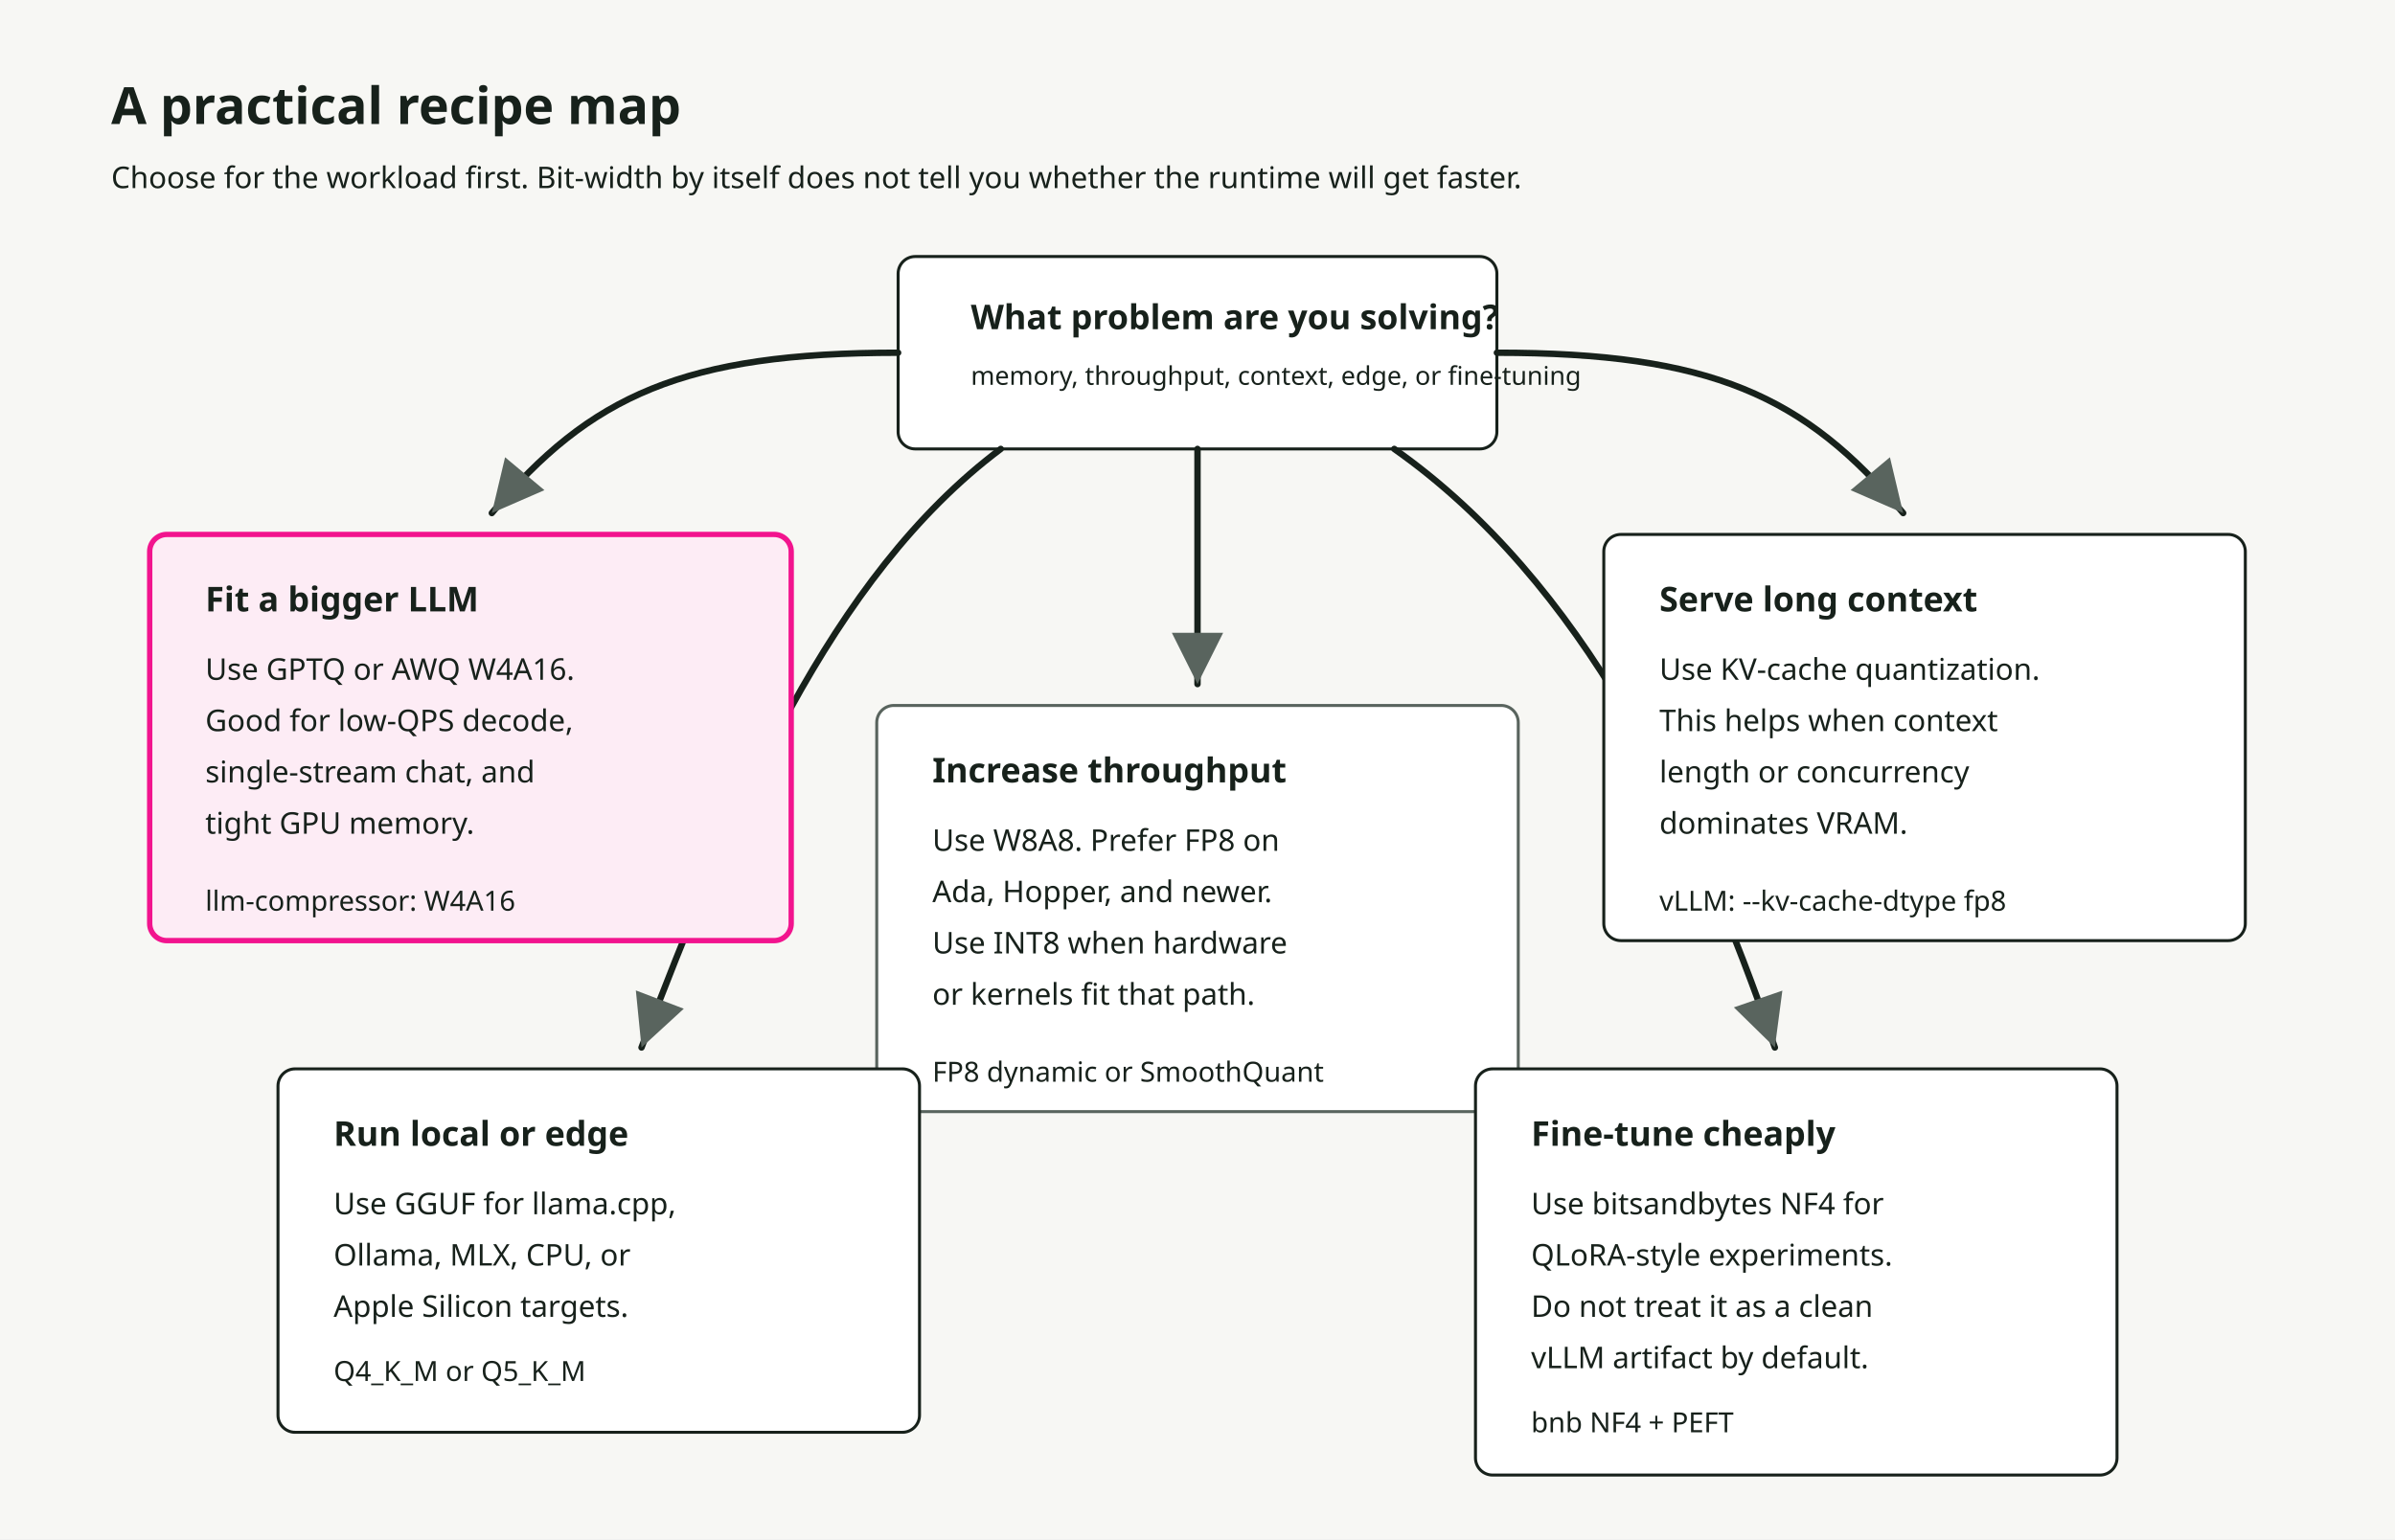
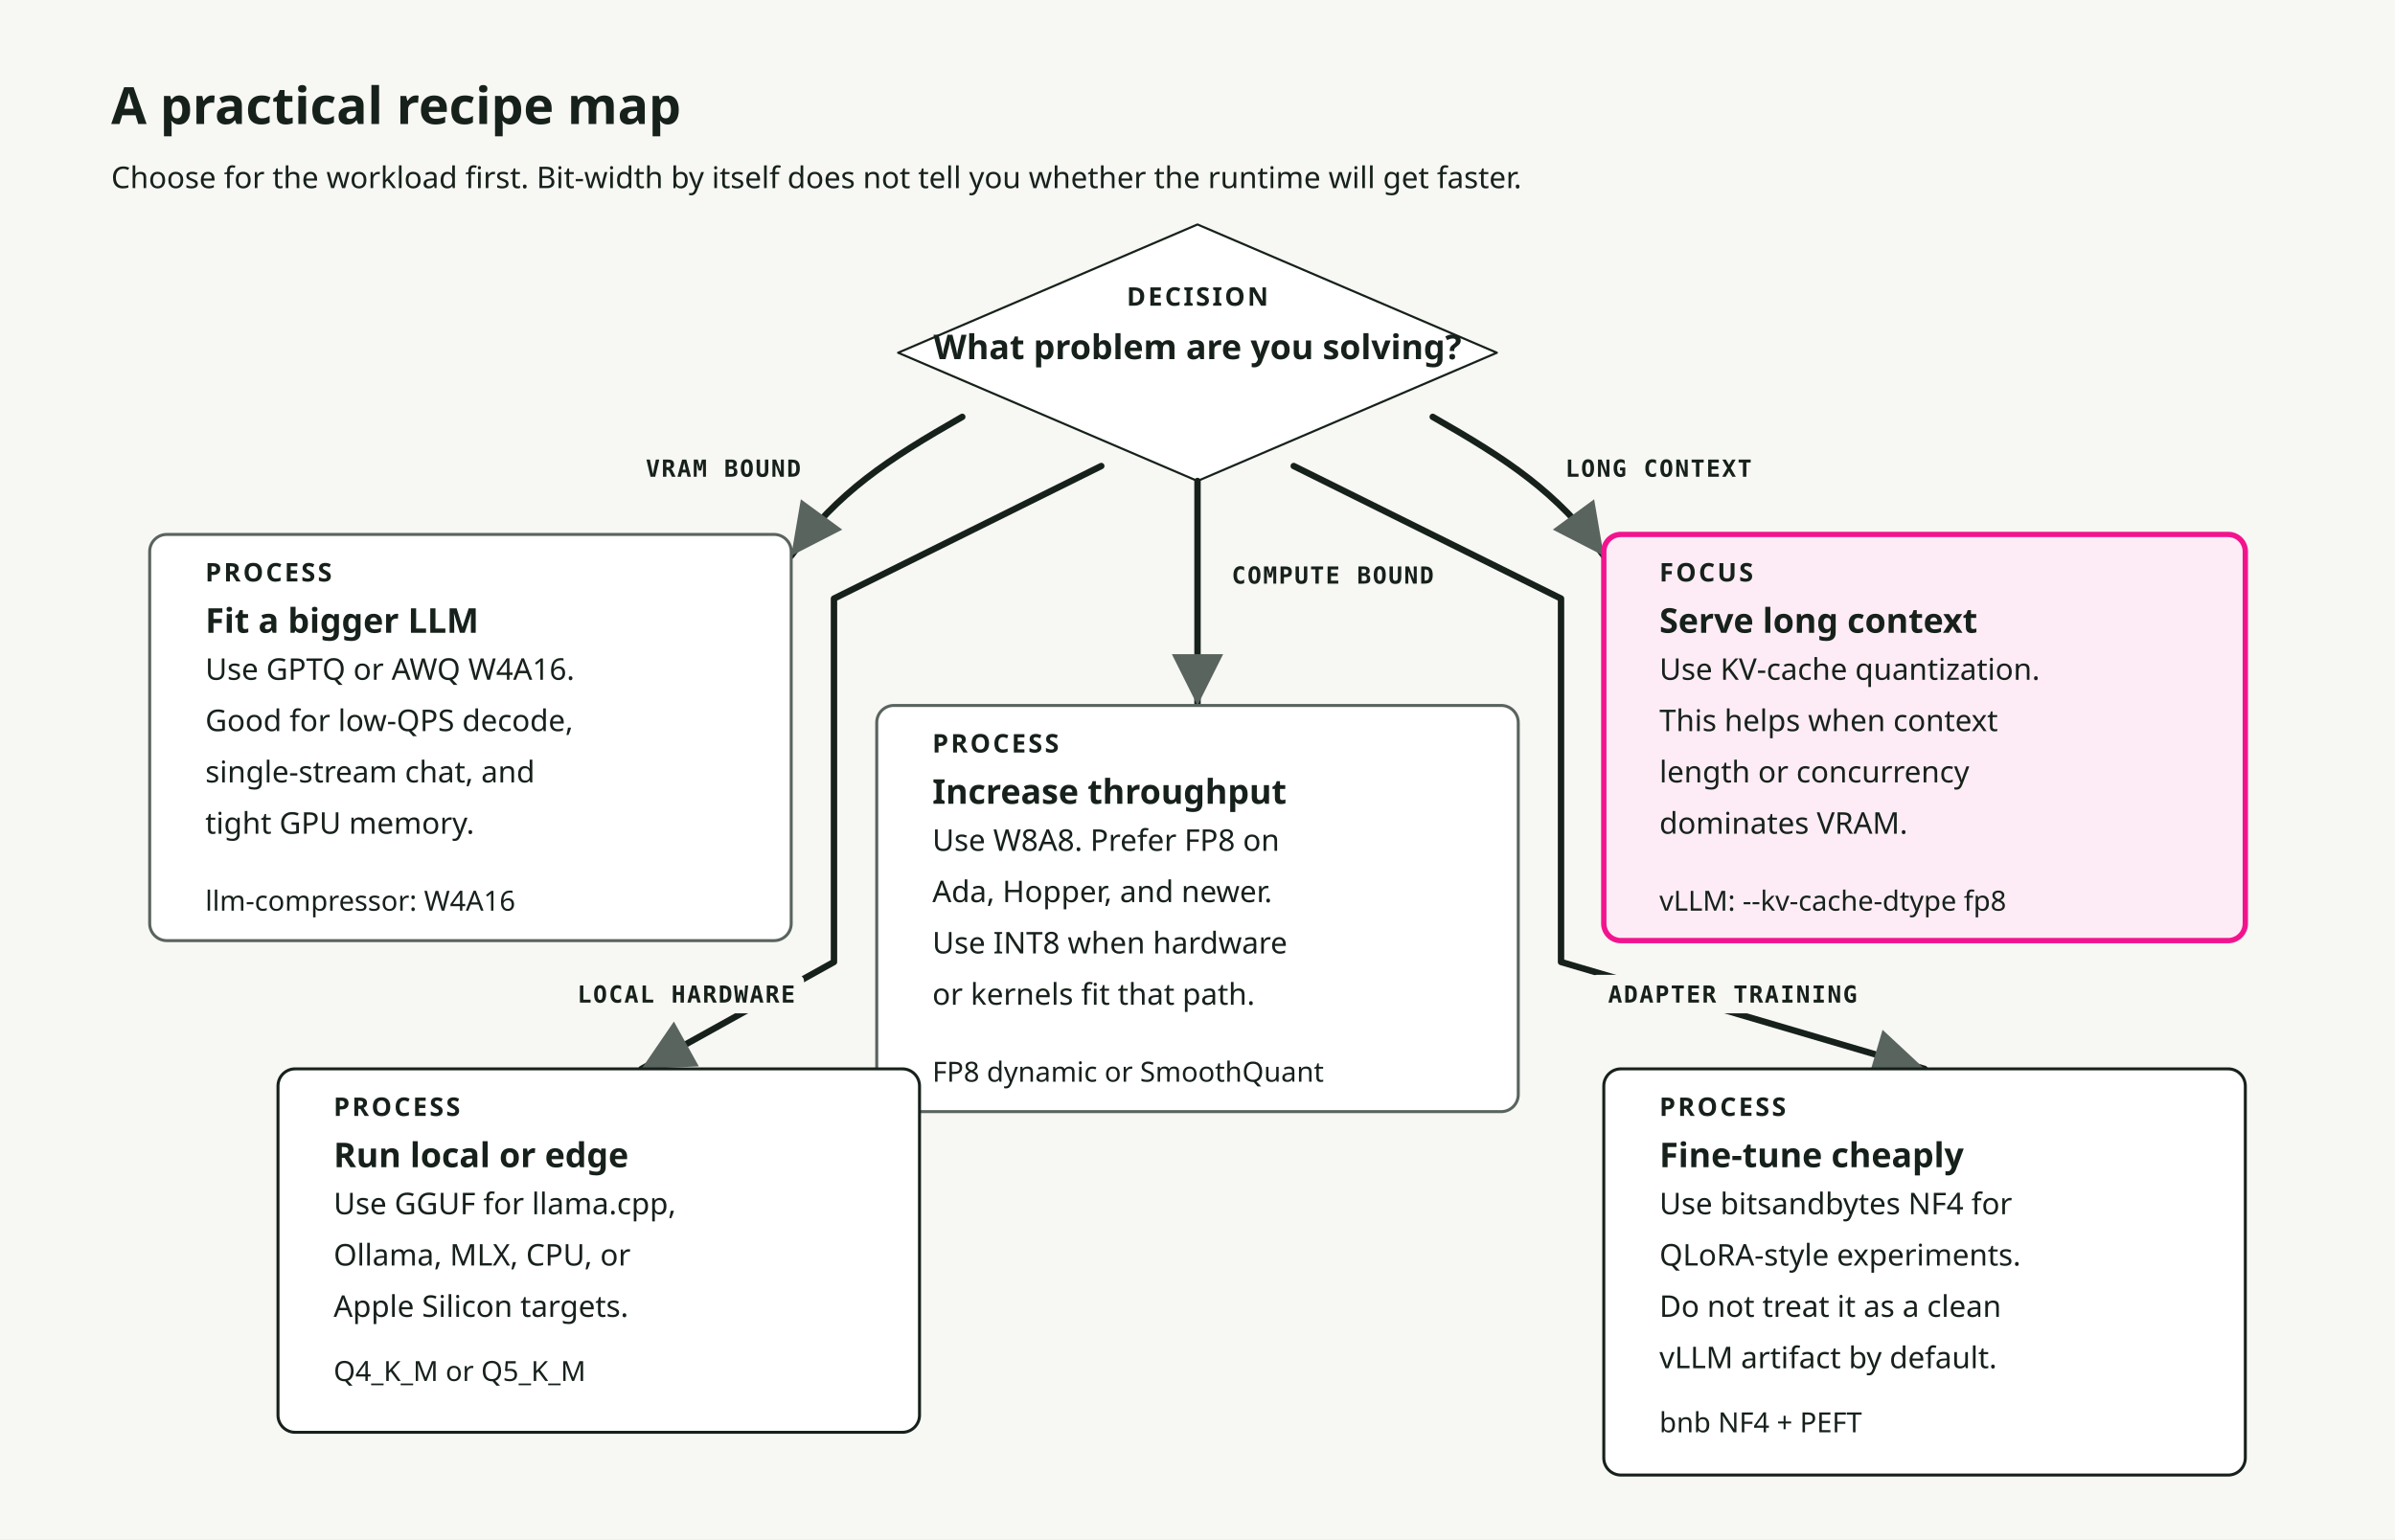
<svg xmlns="http://www.w3.org/2000/svg" width="1120" height="720" viewBox="0 0 1120 720" role="img" aria-labelledby="title desc" data-visual-system="byte-diagram-v1" preserveAspectRatio="xMidYMid meet" shape-rendering="geometricPrecision" text-rendering="geometricPrecision" font-family="IBM Plex Sans, ui-sans-serif, system-ui, sans-serif">
  <defs>
    <marker id="arrow" markerWidth="12" markerHeight="12" refX="10" refY="6" orient="auto">
      <path d="M2,2 L10,6 L2,10 Z" fill="#F2F2F5" />
    </marker>
    <style>
      .bg { fill: #F7F7F4; }
      .card { fill: #ffffff; stroke: #17211B; stroke-width: 1.4; filter: url(#shadow); }
      .start { fill: #FFFFFF; stroke: #17211B; }
      .memory { fill: #FFFFFF; stroke: #59645E; }
      .compute { fill: #FFFFFF; stroke: #59645E; }
      .cache { fill: #FFFFFF; stroke: #17211B; }
      .edge { fill: #FFFFFF; stroke: #17211B; }
+       .focus { fill: #FDECF5; stroke: #F2148E; stroke-width: 2.5; }
      .title { font-style: normal; font-weight: 700; font-size: 24px; font-family: IBM Plex Sans, ui-sans-serif, system-ui, sans-serif; fill: #59645E; }
      .label { font-style: normal; font-weight: 700; font-size: 16px; font-family: IBM Plex Sans, ui-sans-serif, system-ui, sans-serif; fill: #59645E; }
      .text { font-style: normal; font-weight: 400; font-size: 14px; font-family: IBM Plex Sans, ui-sans-serif, system-ui, sans-serif; fill: #59645E; }
      .small { font-style: normal; font-weight: 400; font-size: 12px; font-family: IBM Plex Sans, ui-sans-serif, system-ui, sans-serif; fill: #FFFFFF; }
      .mono { font-style: normal; font-weight: 400; font-size: 13px; font-family: IBM Plex Sans, ui-sans-serif, system-ui, sans-serif; fill: #FFFFFF; }
+       .branch { font-style: normal; font-weight: 600; font-size: 11px; font-family: IBM Plex Mono, ui-monospace, SFMono-Regular, Consolas, monospace; letter-spacing: 0.7px; fill: #59645E; }
      .arrow { stroke: #17211B; stroke-width: 3; fill: none; marker-end: url(#arrow); }
    </style>
  </defs>
  <style data-visual-system="evidence-plate-v1">
    * { animation: none !important; }
    .anim-box, .bar, .bar-text, .seq-item, .t-box, .flow { opacity: 1 !important; transform: none !important; }
    path, line, polyline { stroke-linecap: round; stroke-linejoin: round; }
  </style>
  <rect class="bg" width="1120" height="720" />
  <text class="title" y="58" x="52">A practical recipe map</text>
  <text class="text" y="88" x="52">Choose for the workload first. Bit-width by itself does not tell you whether the runtime will get faster.</text>
-   <rect class="card start" x="420" y="120" width="280" height="90" rx="8" />
-   <text class="label" y="154" x="454">What problem are you solving?</text>
-   <text class="small" y="180" x="454">memory, throughput, context, edge, or fine-tuning</text>
-   <path class="arrow" d="M420 165 C320 165 276 185 230 240" />
-   <path class="arrow" d="M560 210 C560 250 560 274 560 320" />
-   <path class="arrow" d="M700 165 C800 165 844 185 890 240" />
-   <path class="arrow" d="M468 210 C388 270 342 380 300 490" />
-   <path class="arrow" d="M652 210 C740 272 792 380 830 490" />
-   <rect class="card memory visual-focus" x="70" y="250" width="300" height="190" rx="8" />
-   <text class="label" y="286" x="96">Fit a bigger LLM</text>
+   <path class="start" d="M560 105 L700 165 L560 225 L420 165 Z" />
+   <text class="kind-tag" y="143" x="560" text-anchor="middle">DECISION</text>
+   <text class="label" y="168" x="560" text-anchor="middle">What problem are you solving?</text>
+   <path class="arrow" d="M450 195 C415 215 392 230 370 260" />
+   <path class="arrow" d="M560 225 L560 330" />
+   <path class="arrow" d="M670 195 C705 215 728 230 750 260" />
+   <path class="arrow" d="M515 218 L390 280 L390 450 L300 500" />
+   <path class="arrow" d="M605 218 L730 280 L730 450 L900 500" />
+   <rect class="bg" x="294" y="210" width="88" height="18" rx="3" />
+   <text class="branch" x="302" y="223">VRAM BOUND</text>
+   <rect class="bg" x="568" y="260" width="110" height="18" rx="3" />
+   <text class="branch" x="576" y="273">COMPUTE BOUND</text>
+   <rect class="bg" x="724" y="210" width="130" height="18" rx="3" />
+   <text class="branch" x="732" y="223">LONG CONTEXT</text>
+   <rect class="bg" x="262" y="456" width="114" height="18" rx="3" />
+   <text class="branch" x="270" y="469">LOCAL HARDWARE</text>
+   <rect class="bg" x="744" y="456" width="126" height="18" rx="3" />
+   <text class="branch" x="752" y="469">ADAPTER TRAINING</text>
+   <rect class="card memory" x="70" y="250" width="300" height="190" rx="8" />
+   <text class="kind-tag" y="272" x="96">PROCESS</text>
+   <text class="label" y="296" x="96">Fit a bigger LLM</text>
  <text class="text" y="318" x="96">Use GPTQ or AWQ W4A16.</text>
  <text class="text" y="342" x="96">Good for low-QPS decode,</text>
  <text class="text" y="366" x="96">single-stream chat, and</text>
  <text class="text" y="390" x="96">tight GPU memory.</text>
  <text class="mono" y="426" x="96">llm-compressor: W4A16</text>
  <rect class="card compute" x="410" y="330" width="300" height="190" rx="8" />
-   <text class="label" y="366" x="436">Increase throughput</text>
+   <text class="kind-tag" y="352" x="436">PROCESS</text>
+   <text class="label" y="376" x="436">Increase throughput</text>
  <text class="text" y="398" x="436">Use W8A8. Prefer FP8 on</text>
  <text class="text" y="422" x="436">Ada, Hopper, and newer.</text>
  <text class="text" y="446" x="436">Use INT8 when hardware</text>
  <text class="text" y="470" x="436">or kernels fit that path.</text>
  <text class="mono" y="506" x="436">FP8 dynamic or SmoothQuant</text>
-   <rect class="card cache" x="750" y="250" width="300" height="190" rx="8" />
-   <text class="label" y="286" x="776">Serve long context</text>
+   <rect class="card focus" x="750" y="250" width="300" height="190" rx="8" />
+   <text class="kind-tag" y="272" x="776">FOCUS</text>
+   <text class="label" y="296" x="776">Serve long context</text>
  <text class="text" y="318" x="776">Use KV-cache quantization.</text>
  <text class="text" y="342" x="776">This helps when context</text>
  <text class="text" y="366" x="776">length or concurrency</text>
  <text class="text" y="390" x="776">dominates VRAM.</text>
  <text class="mono" y="426" x="776">vLLM: --kv-cache-dtype fp8</text>
  <rect class="card edge" x="130" y="500" width="300" height="170" rx="8" />
-   <text class="label" y="536" x="156">Run local or edge</text>
+   <text class="kind-tag" y="522" x="156">PROCESS</text>
+   <text class="label" y="546" x="156">Run local or edge</text>
  <text class="text" y="568" x="156">Use GGUF for llama.cpp,</text>
  <text class="text" y="592" x="156">Ollama, MLX, CPU, or</text>
  <text class="text" y="616" x="156">Apple Silicon targets.</text>
  <text class="mono" y="646" x="156">Q4_K_M or Q5_K_M</text>
-   <rect class="card start" x="690" y="500" width="300" height="190" rx="8" />
-   <text class="label" y="536" x="716">Fine-tune cheaply</text>
-   <text class="text" y="568" x="716">Use bitsandbytes NF4 for</text>
-   <text class="text" y="592" x="716">QLoRA-style experiments.</text>
-   <text class="text" y="616" x="716">Do not treat it as a clean</text>
-   <text class="text" y="640" x="716">vLLM artifact by default.</text>
-   <text class="mono" y="670" x="716">bnb NF4 + PEFT</text>
+   <rect class="card start" x="750" y="500" width="300" height="190" rx="8" />
+   <text class="kind-tag" y="522" x="776">PROCESS</text>
+   <text class="label" y="546" x="776">Fine-tune cheaply</text>
+   <text class="text" y="568" x="776">Use bitsandbytes NF4 for</text>
+   <text class="text" y="592" x="776">QLoRA-style experiments.</text>
+   <text class="text" y="616" x="776">Do not treat it as a clean</text>
+   <text class="text" y="640" x="776">vLLM artifact by default.</text>
+   <text class="mono" y="670" x="776">bnb NF4 + PEFT</text>
  <style data-visual-system="byte-diagram-v1">
    * { animation: none !important; }
    path, line, polyline { stroke-linecap: round; stroke-linejoin: round; }
    text { font-family: "IBM Plex Sans", ui-sans-serif, system-ui, sans-serif !important; fill: #17211B !important; }
    text[class*="kind"], text[class*="section"], text[class*="tag"], text[class*="step"], text[class*="axis"] { font-family: "IBM Plex Mono", ui-monospace, monospace !important; font-weight: 600; letter-spacing: 1.1px; }
    text[class*="title"], text[class*="heading"], text[class*="name"] { font-family: "Space Grotesk", ui-sans-serif, system-ui, sans-serif !important; font-weight: 600; }
    svg { background: #F7F7F4; }
    marker polygon, marker path { fill: #59645E !important; stroke: none !important; }
-     .visual-focus { fill: #FDECF5 !important; stroke: #F2148E !important; stroke-width: 2.5 !important; }
-     .visual-focus text { fill: #C50E72 !important; }
  </style>
</svg>
